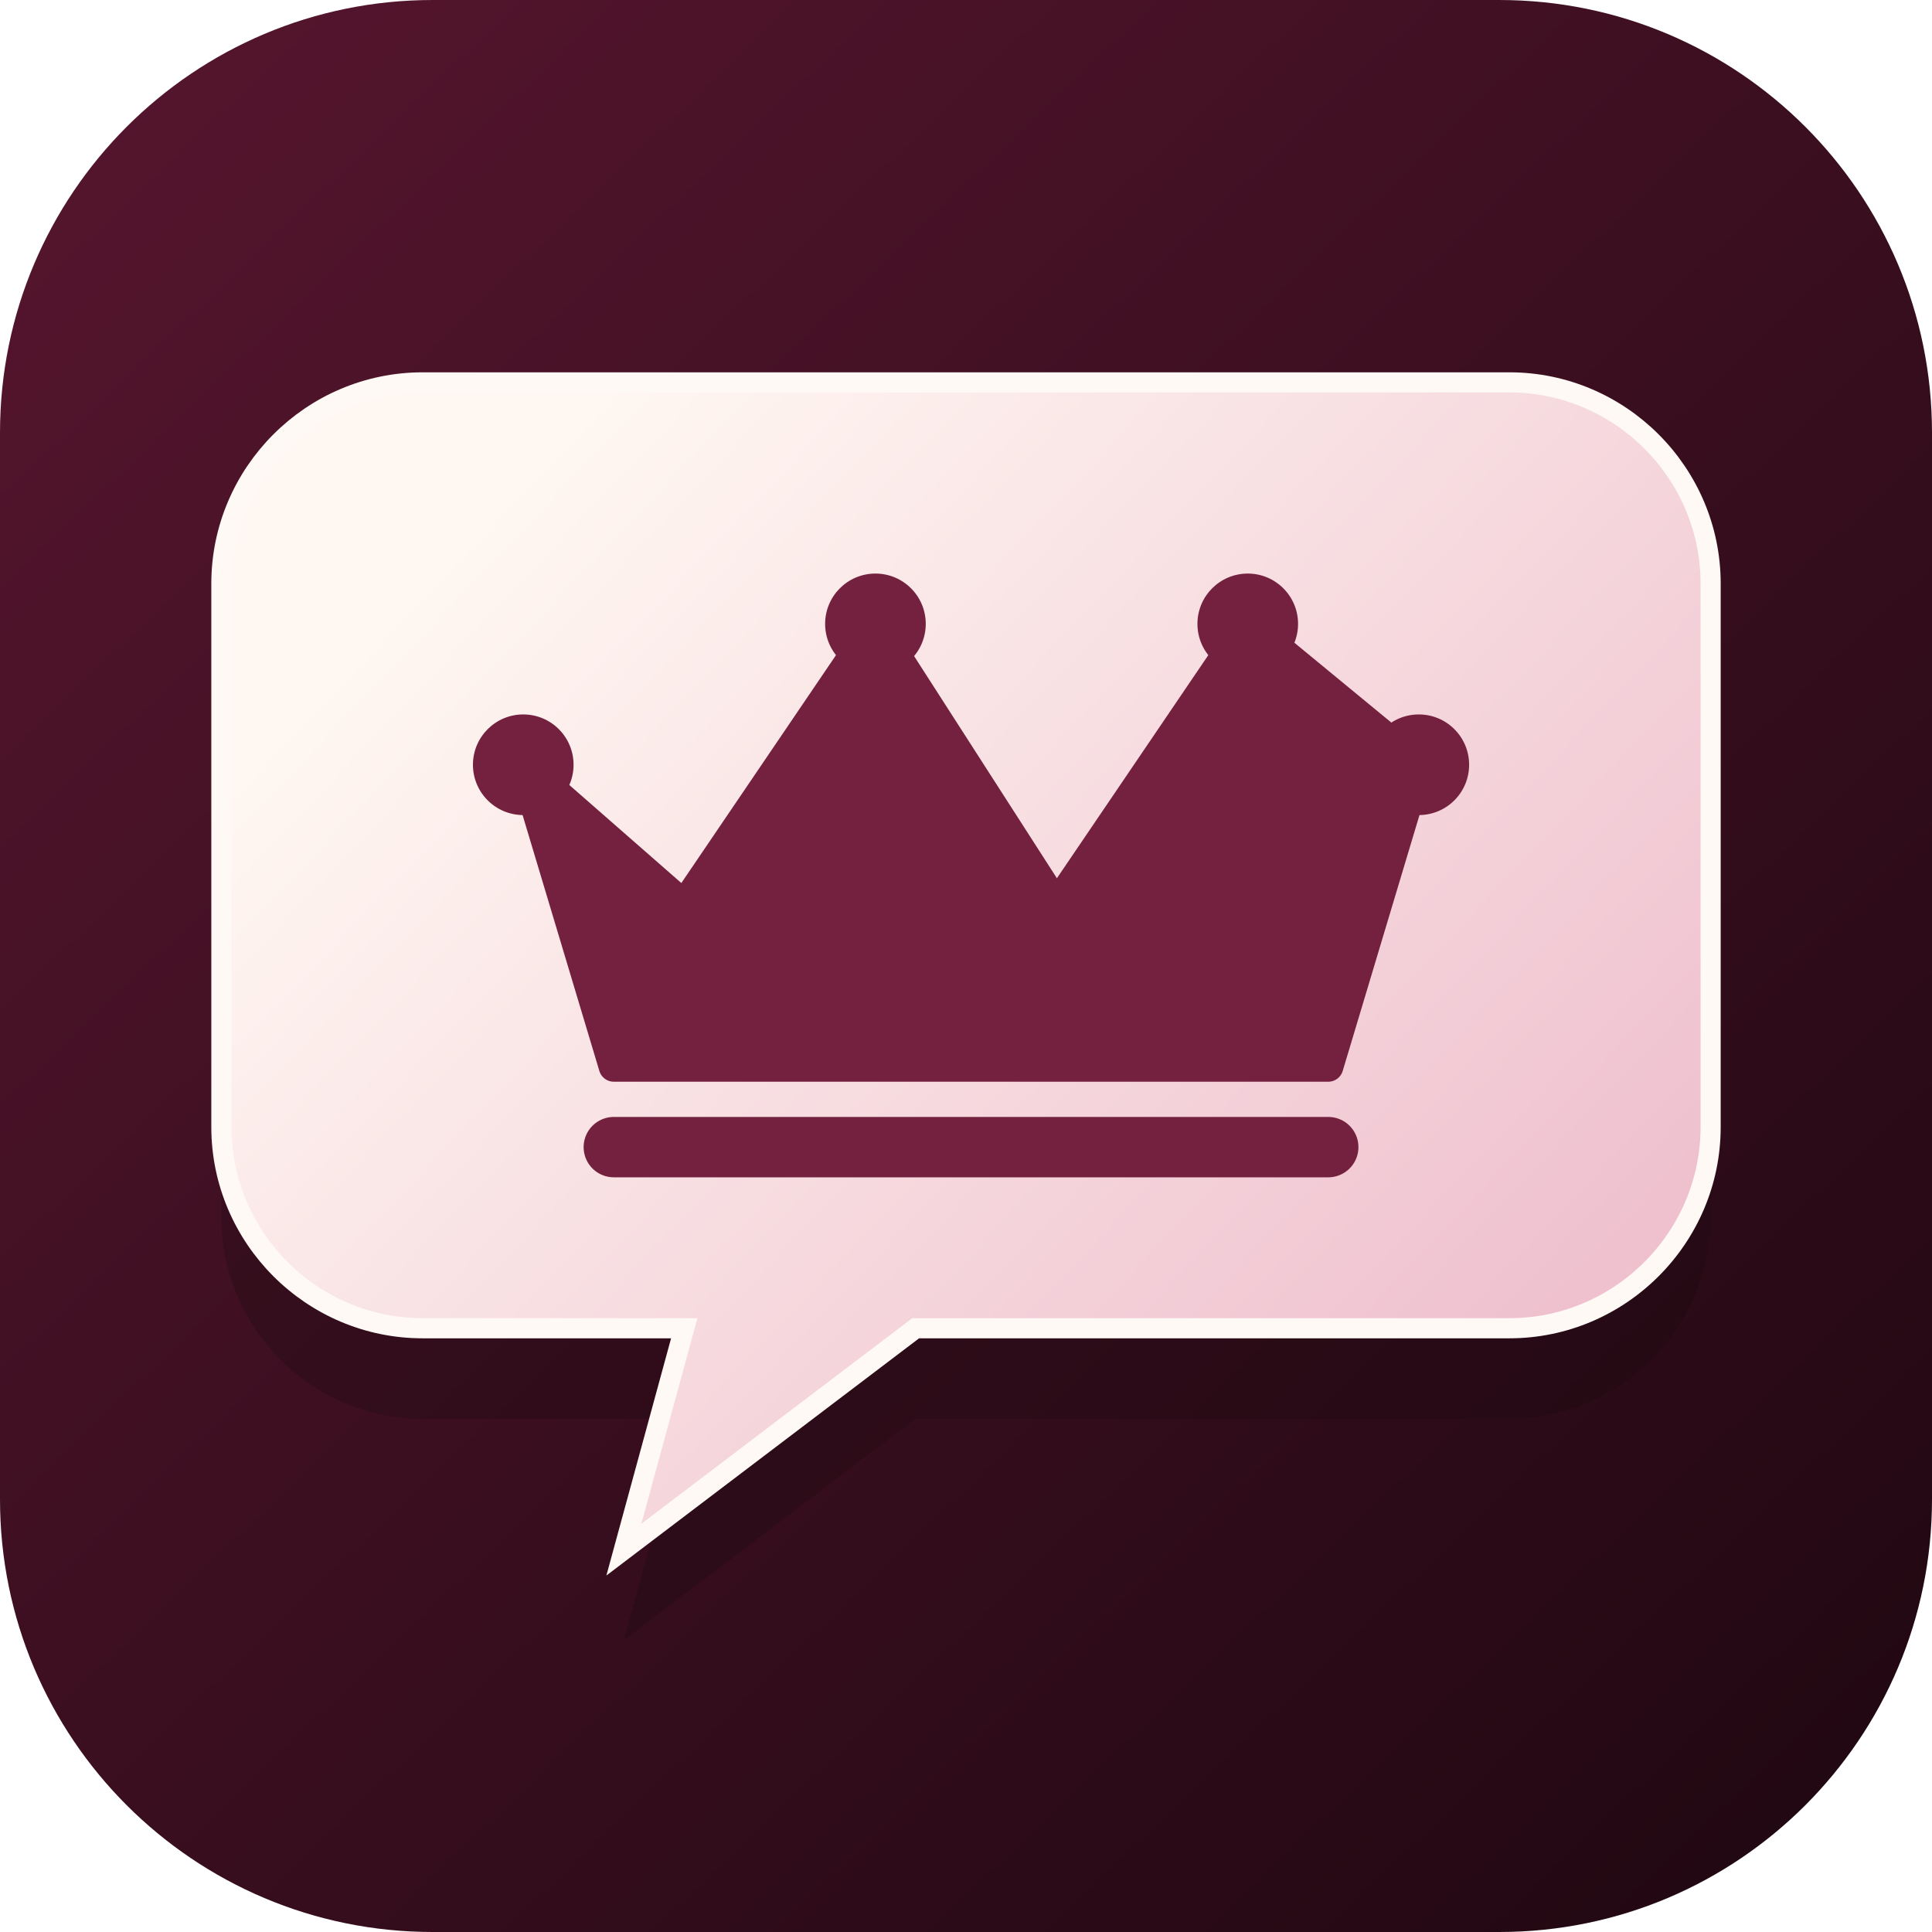
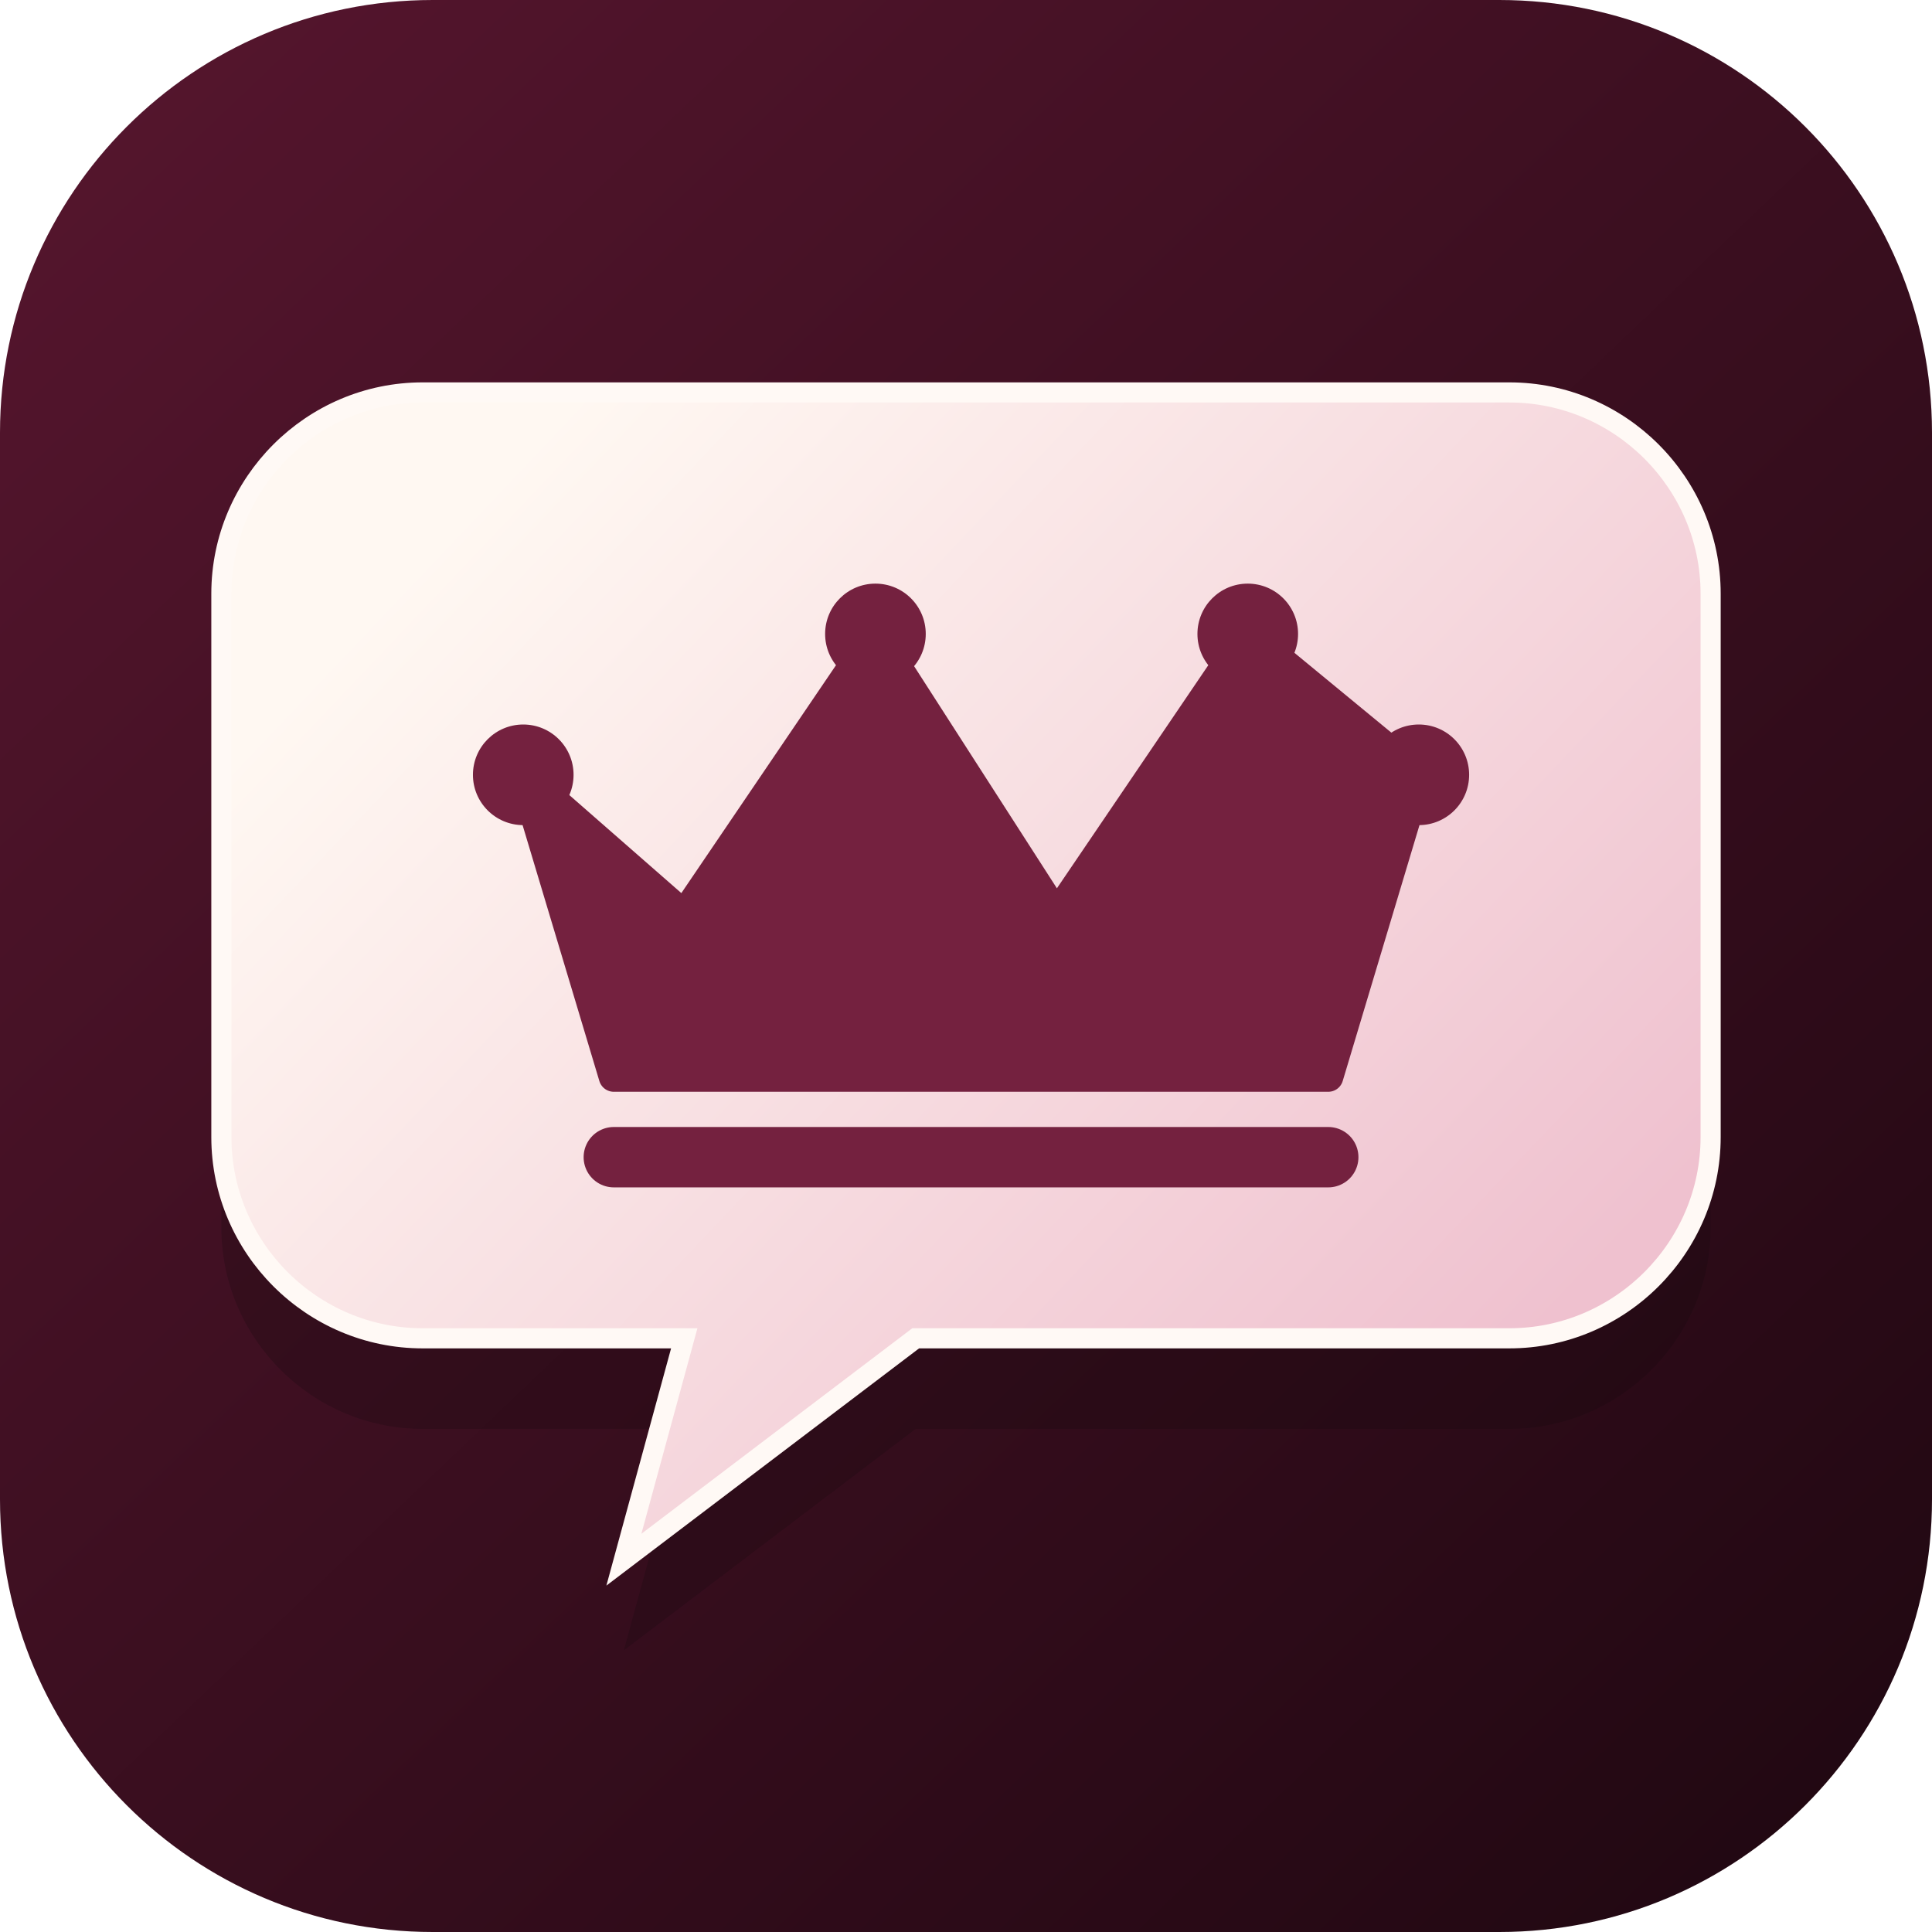
<svg xmlns="http://www.w3.org/2000/svg" width="192" height="192" viewBox="0 0 192 192">
  <defs>
    <linearGradient id="bg" x1="12" y1="8" x2="180" y2="184" gradientUnits="userSpaceOnUse">
      <stop stop-color="#54152D" />
      <stop offset="1" stop-color="#210812" />
    </linearGradient>
    <linearGradient id="crown" x1="48" y1="47" x2="145" y2="139" gradientUnits="userSpaceOnUse">
      <stop stop-color="#FFF8F2" />
      <stop offset="1" stop-color="#EFC1CF" />
    </linearGradient>
  </defs>
  <rect width="192" height="192" rx="43" fill="url(#bg)" />
-   <g transform="translate(0 1)">
+   <g transform="translate(0 2)">
    <path d="M42 42h108c11 0 20 9 20 20v54c0 11-9 20-20 20H91l-29 22 6-22H42c-11 0-20-9-20-20V62c0-11 9-20 20-20Z" fill="#12060D" opacity=".25" transform="translate(0 4)" />
    <path d="M42 37h108c11 0 20 9 20 20v54c0 11-9 20-20 20H91l-29 22 6-22H42c-11 0-20-9-20-20V57c0-11 9-20 20-20Z" fill="url(#crown)" stroke="#FFF9F5" stroke-width="2" />
    <path d="M52 75 68 89 87 61 105 89 124 61 141 75 132 105H61Z" fill="#74213F" stroke="#74213F" stroke-linejoin="round" stroke-width="3" />
    <path d="M61 113h71" fill="none" stroke="#74213F" stroke-width="6" stroke-linecap="round" />
    <circle cx="52" cy="75" r="5" fill="#74213F" />
    <circle cx="87" cy="61" r="5" fill="#74213F" />
    <circle cx="124" cy="61" r="5" fill="#74213F" />
    <circle cx="141" cy="75" r="5" fill="#74213F" />
  </g>
</svg>
